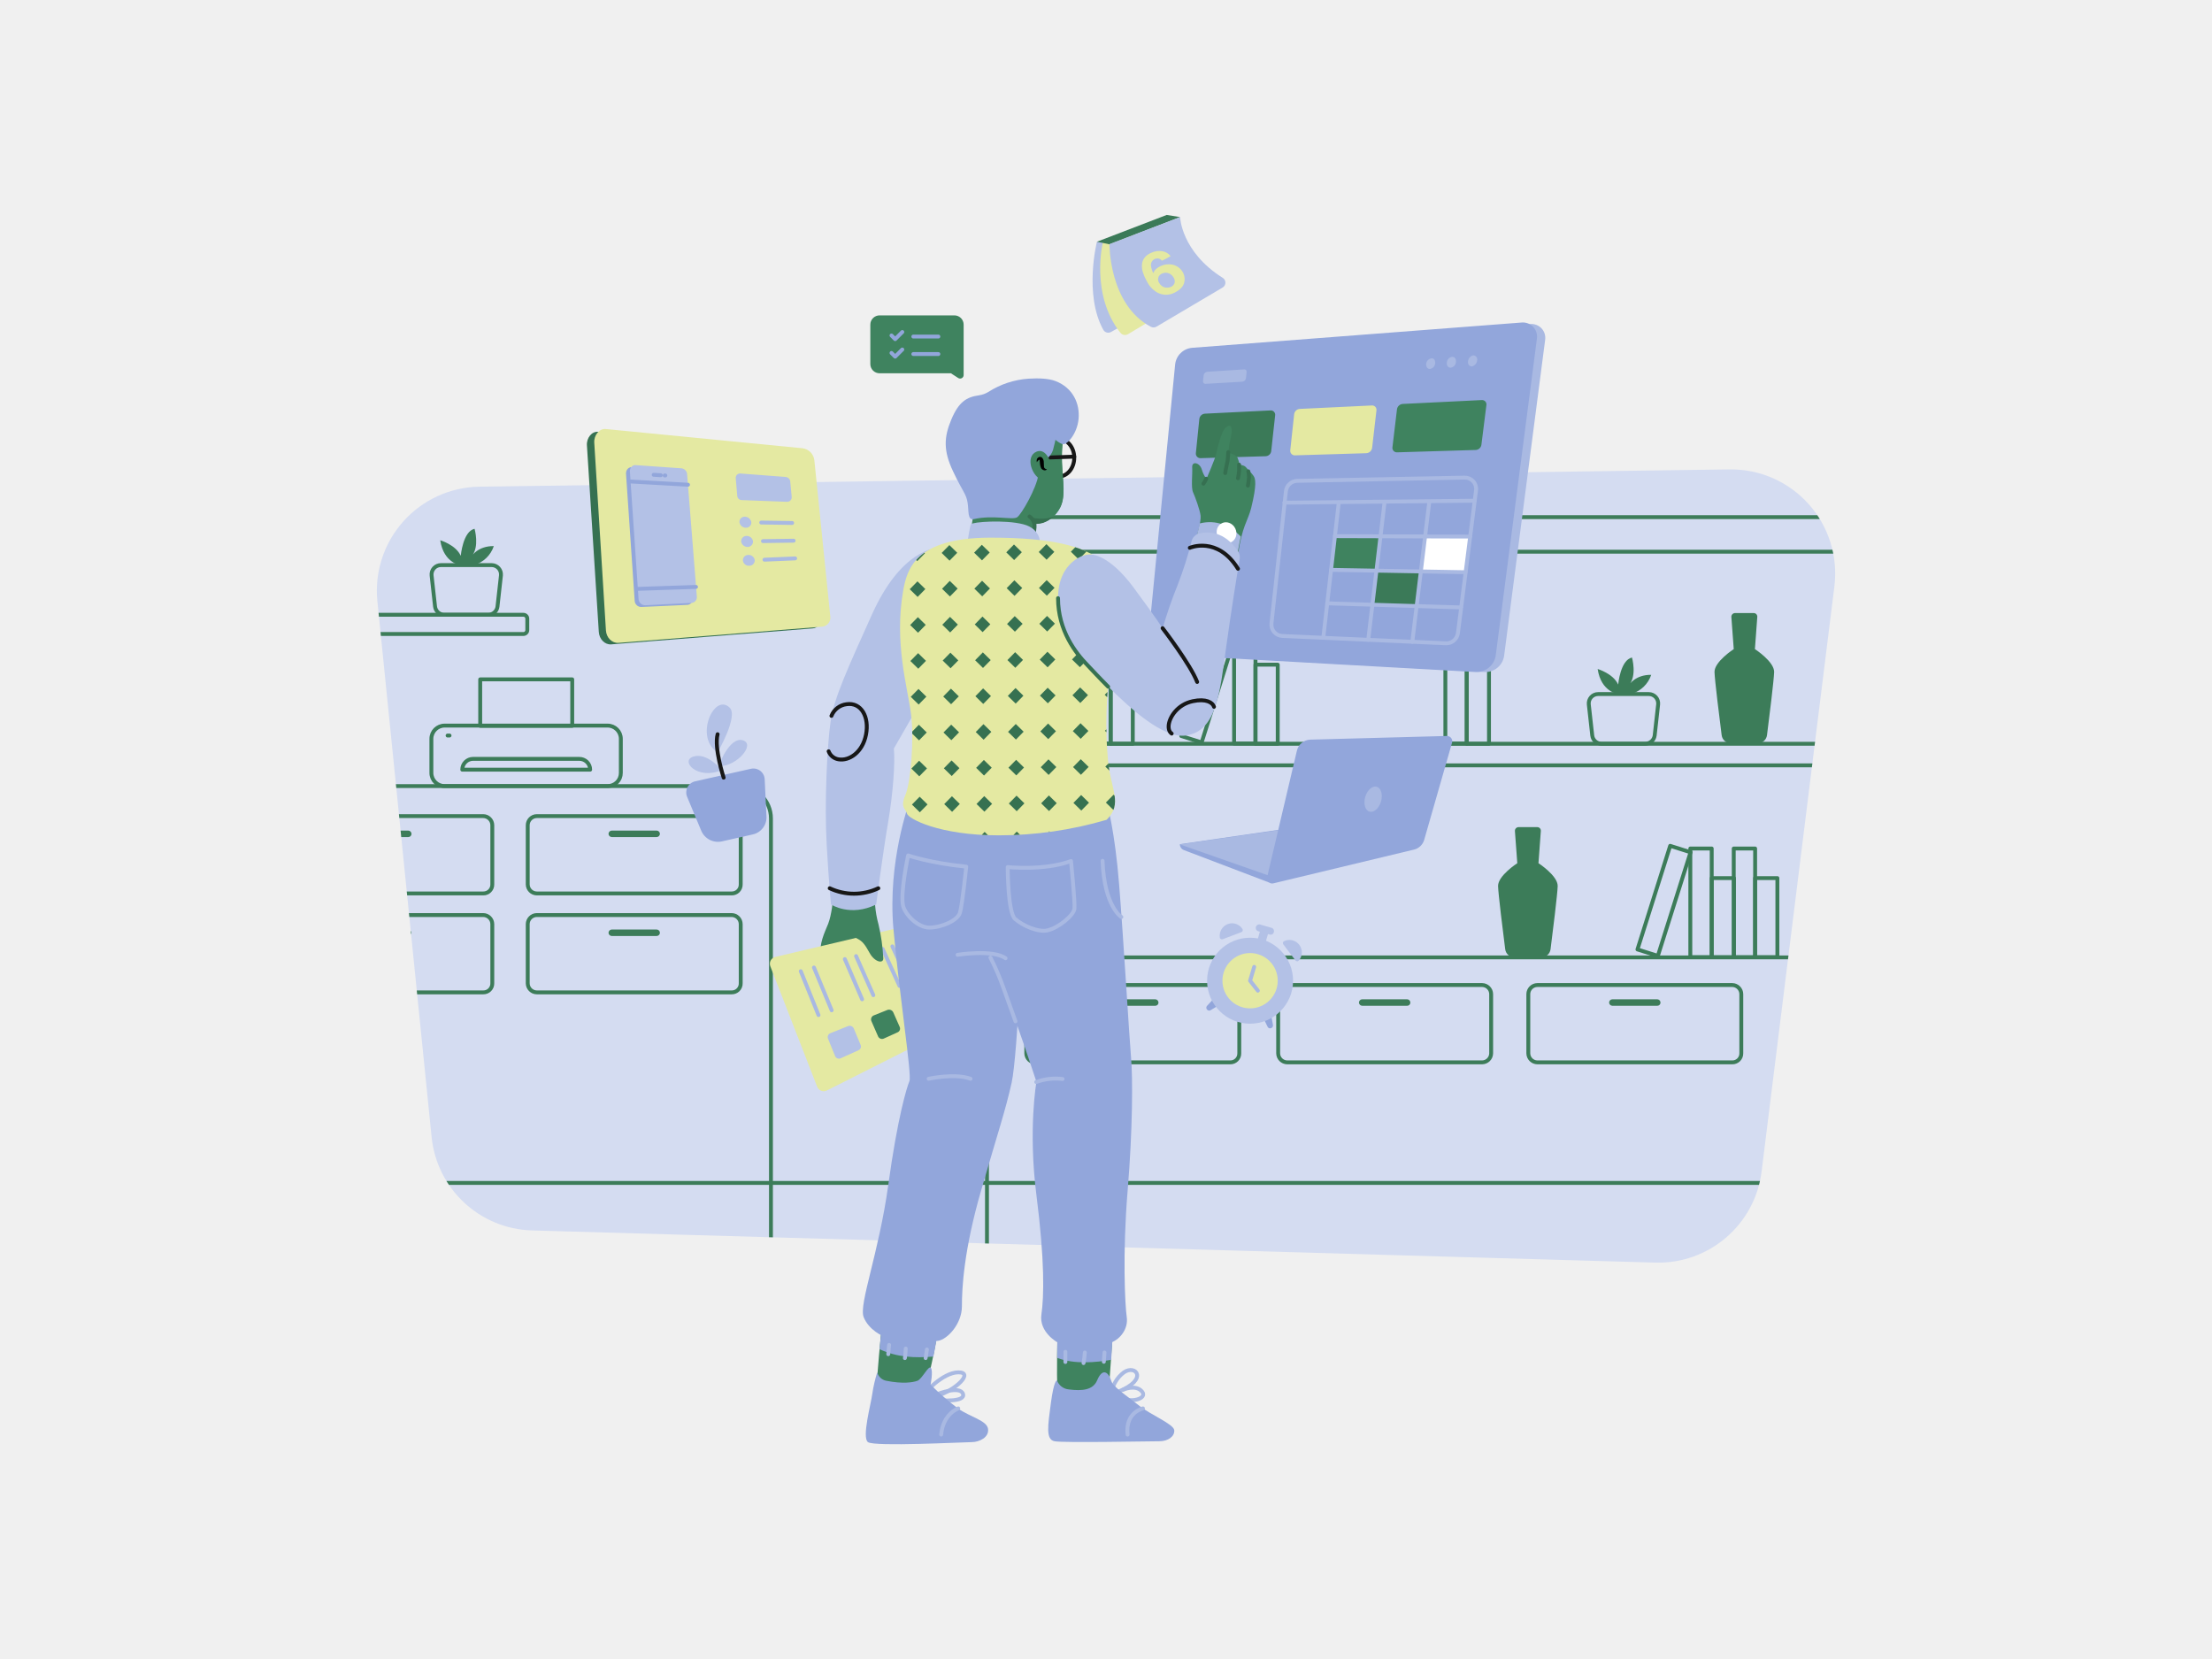
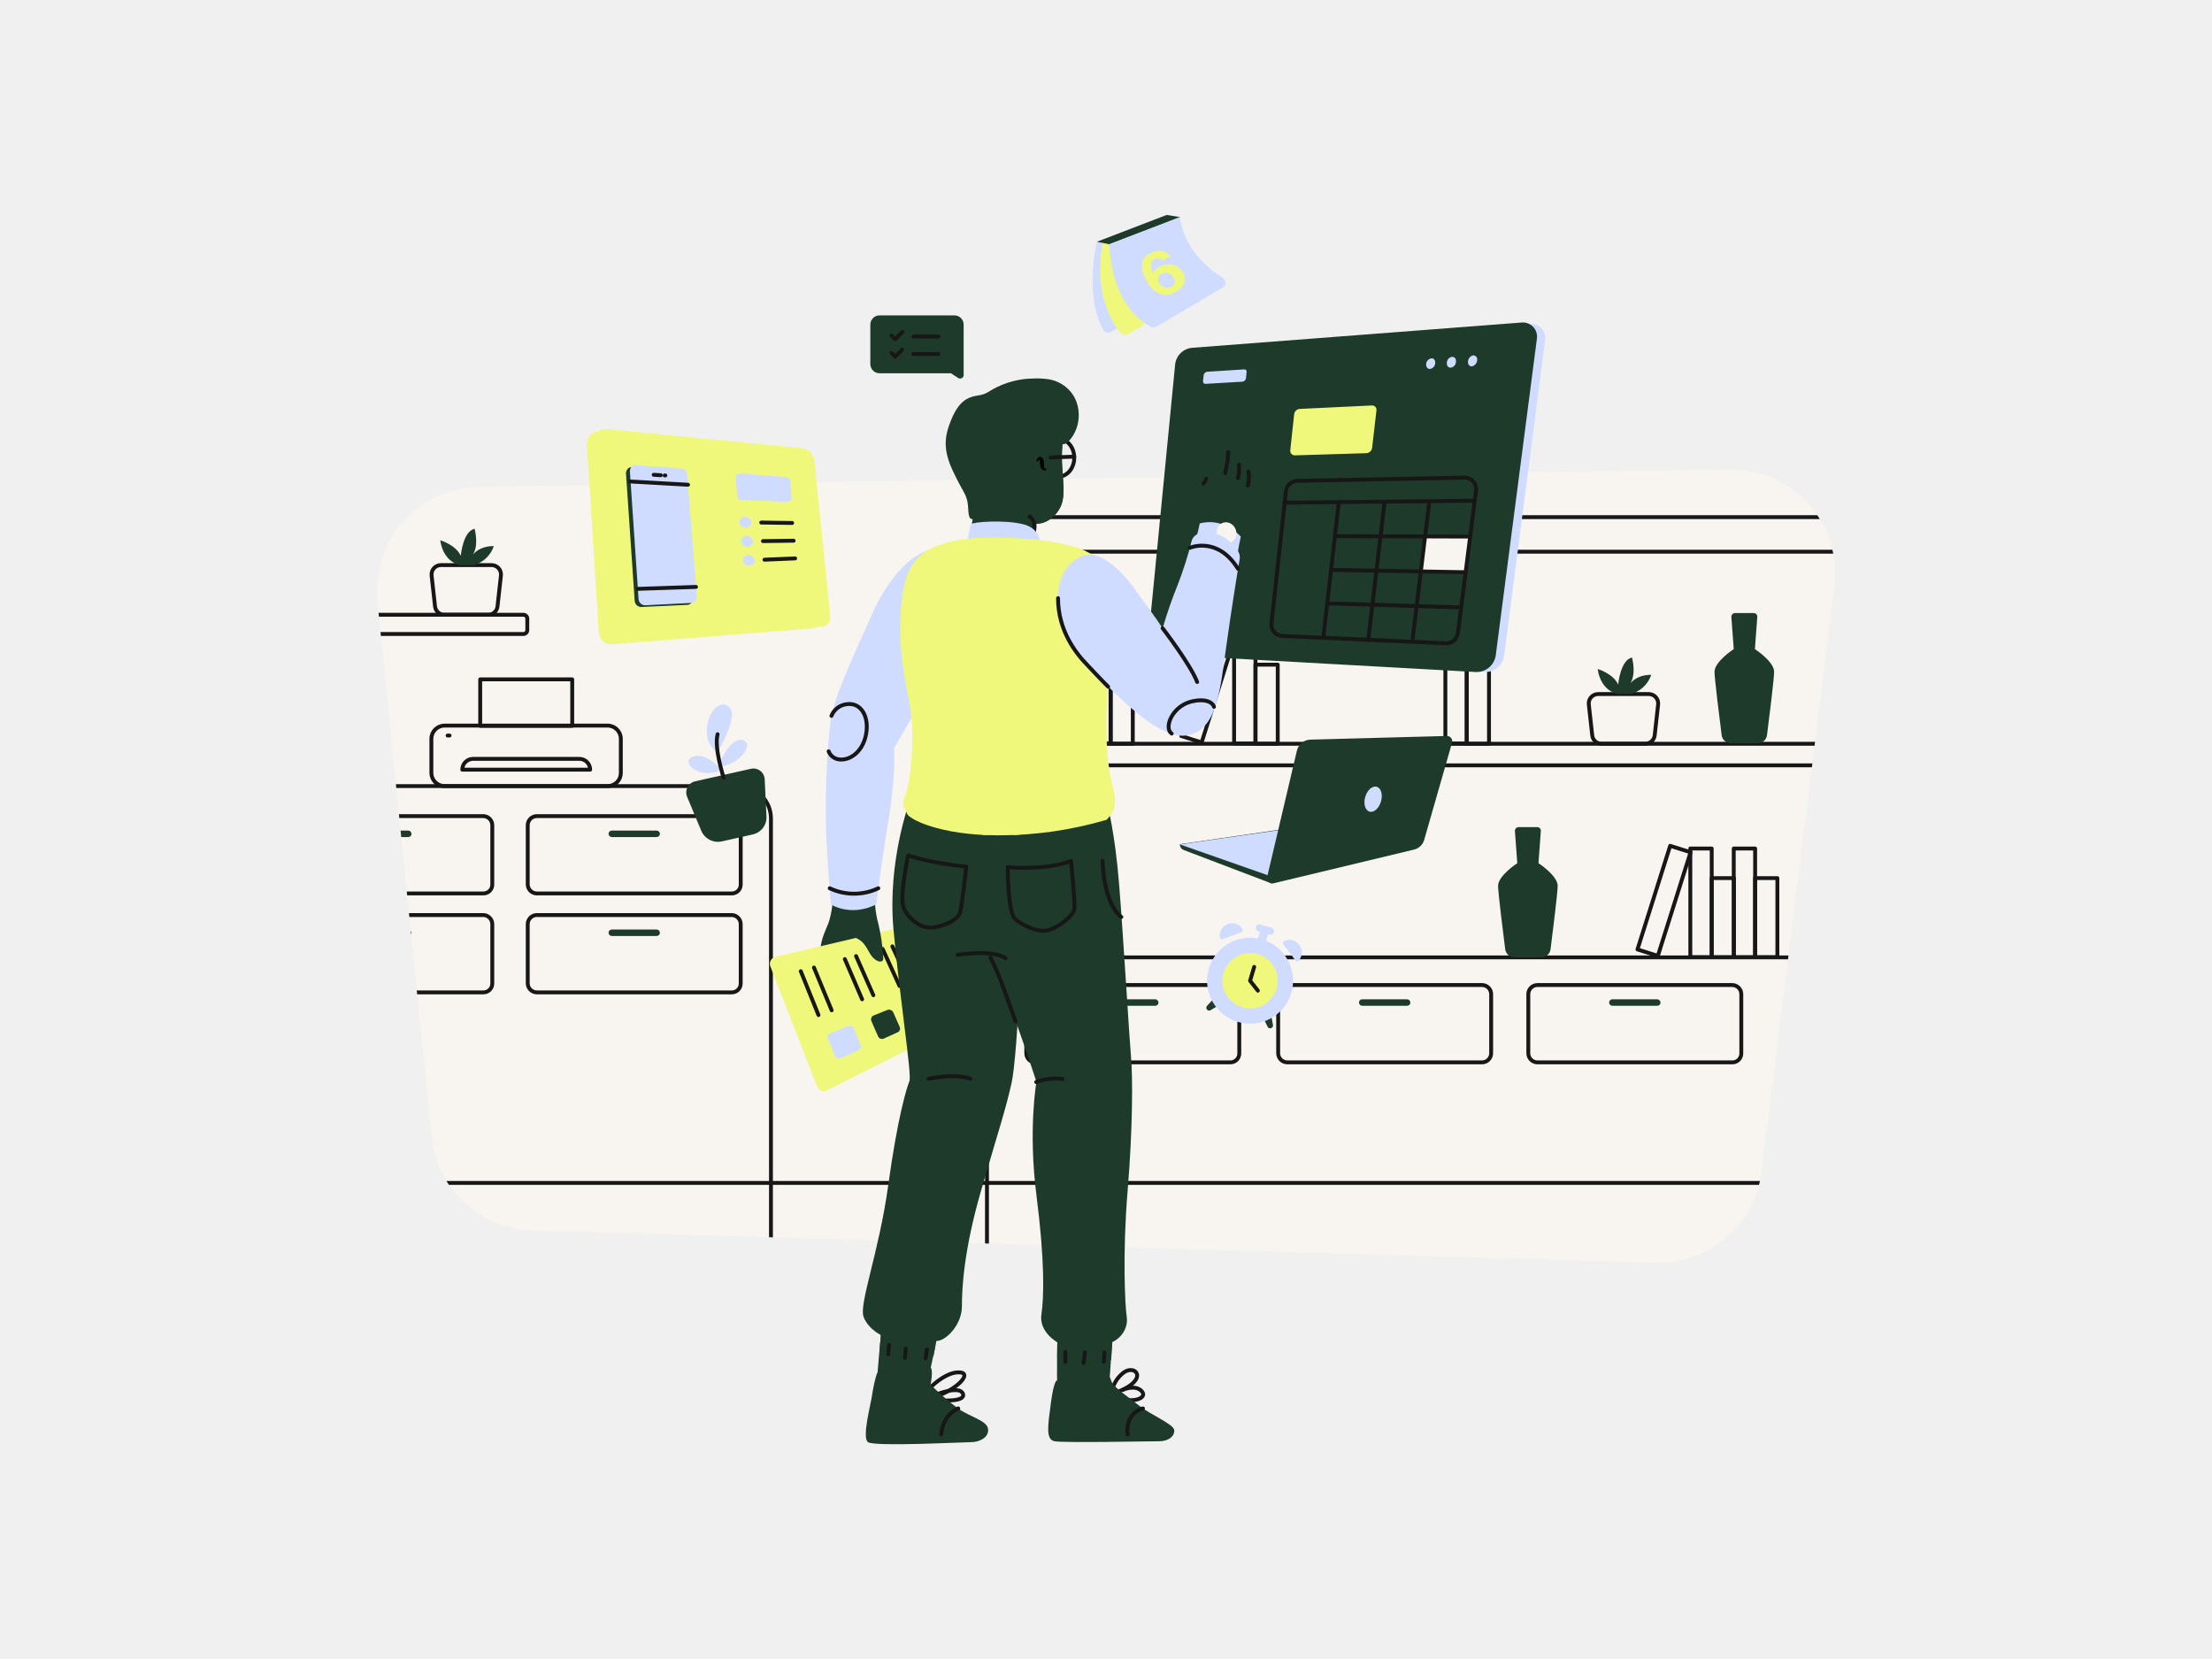
<svg xmlns="http://www.w3.org/2000/svg" id="illustration" viewBox="0 0 1024 768">
  <defs>
-     <style>.cls-1,.cls-13,.cls-16,.cls-17,.cls-19,.cls-21,.cls-4,.cls-6{fill:none;}.cls-2{fill:#D4DCF1;}.cls-3{clip-path:url(#clip-path);}.cls-4,.cls-6{stroke:#3C7C59;}.cls-13,.cls-16,.cls-17,.cls-19,.cls-21,.cls-4,.cls-6{stroke-linecap:round;stroke-linejoin:round;}.cls-13,.cls-16,.cls-17,.cls-19,.cls-21,.cls-4{stroke-width:1.8px;}.cls-5{fill:#3C7C59;}.cls-6{stroke-width:1.8px;}.cls-7{fill:#92A6DB;}.cls-8{fill:#A9B9E2;}.cls-9{fill:#FFFFFF;}.cls-10{fill:#3F835F;}.cls-11{fill:#3B7A58;}.cls-12{fill:#E4E9A2;}.cls-13{stroke:#A9B9E2;}.cls-14{fill:#367151;}.cls-15{fill:#B3C1E6;}.cls-16{stroke:#92A6DB;}.cls-17{stroke:#171717;}.cls-18{fill:#367051;}.cls-19{stroke:#367051;}.cls-20{clip-path:url(#clip-path-2);}.cls-21{stroke:#367151;}</style>
+     <style>.cls-1,.cls-13,.cls-16,.cls-17,.cls-19,.cls-21,.cls-4,.cls-6{fill:none;}.cls-2{fill:#F8F4F0;}.cls-3{clip-path:url(#clip-path);}.cls-4,.cls-6{stroke:#171717;}.cls-13,.cls-16,.cls-17,.cls-19,.cls-21,.cls-4,.cls-6{stroke-linecap:round;stroke-linejoin:round;}.cls-13,.cls-16,.cls-17,.cls-19,.cls-21,.cls-4{stroke-width:1.8px;}.cls-5{fill:#1E3A2B;}.cls-6{stroke-width:1.8px;}.cls-7{fill:#1E3A2B;}.cls-8{fill:#CFDCFF;}.cls-9{fill:#F8F4F0;}.cls-10{fill:#1E3A2B;}.cls-11{fill:#1E3A2B;}.cls-12{fill:#EFF87A;}.cls-13{stroke:#171717;}.cls-14{fill:#EFF87A;}.cls-15{fill:#CFDCFF;}.cls-16{stroke:#171717;}.cls-17{stroke:#171717;}.cls-18{fill:#1E3A2B;}.cls-19{stroke:#171717;}.cls-20{clip-path:url(#clip-path-2);}.cls-21{stroke:#171717;}</style>
    <clipPath id="clip-path">
      <path class="cls-1" d="M766.3,584.5l-520-14.9a48.07,48.07,0,0,1-46.5-43.3l-25.1-248a48.18,48.18,0,0,1,47.2-53l578.8-8a48.21,48.21,0,0,1,48.5,54.1L815.5,542.3A48.19,48.19,0,0,1,766.3,584.5Z" />
    </clipPath>
    <clipPath id="clip-path-2">
      <path class="cls-1" d="M418.1,273.5c1.7-9.6,5.3-24.5,40-24.6,29.6-.1,43.3,4.3,50.5,9.8s8,20,5.7,42.7-2.7,36.2-1.4,50.3,7,20.2-.6,27.8a176.93,176.93,0,0,1-49.9,7.2c-28,0-41.9-7.8-42.5-10s-3.3-2.9-.8-8.6,4.2-25.8,2.6-37.9c-.9-7.1-3.5-17.1-4.6-29A109.62,109.62,0,0,1,418.1,273.5Z" />
    </clipPath>
  </defs>
  <path class="cls-2" d="M766.3,584.5l-520-14.9a48.07,48.07,0,0,1-46.5-43.3l-25.1-248a48.18,48.18,0,0,1,47.2-53l578.8-8a48.21,48.21,0,0,1,48.5,54.1L815.5,542.3A48.19,48.19,0,0,1,766.3,584.5Z" />
  <g class="cls-3">
    <path class="cls-4" d="M341.9,629.5H-73.6a15,15,0,0,1-15-15V378.9a15,15,0,0,1,15-15H341.9a15,15,0,0,1,15,15V614.5A15,15,0,0,1,341.9,629.5Z" />
    <path class="cls-4" d="M891,613.7H471.9a15,15,0,0,1-15-15V254.4a15,15,0,0,1,15-15H891a15,15,0,0,1,15,15V598.7A15,15,0,0,1,891,613.7Z" />
    <path class="cls-4" d="M242.3,293.5H152.4v-8.9h89.9a1.79,1.79,0,0,1,1.8,1.8v5.2A1.82,1.82,0,0,1,242.3,293.5Z" />
    <path class="cls-4" d="M226,284.6H205.7a4.32,4.32,0,0,1-4.3-3.8l-1.6-14.4a4.33,4.33,0,0,1,4.3-4.8h23.5a4.34,4.34,0,0,1,4.3,4.8l-1.6,14.4A4.32,4.32,0,0,1,226,284.6Z" />
    <path class="cls-5" d="M213.4,261.7s-8-.8-9.6-11.6c0,0,7.2,2.1,9.5,7.2,0,0,1-11.4,6.4-12.5,0,0,2.4,8.5-1.4,12.7,0,0,2.9-4.8,10.3-4.7a13.6,13.6,0,0,1-9.2,8.8" />
    <path class="cls-4" d="M761.7,344.3H741.4a4.32,4.32,0,0,1-4.3-3.8l-1.6-14.4a4.33,4.33,0,0,1,4.3-4.8h23.5a4.34,4.34,0,0,1,4.3,4.8L766,340.5A4.41,4.41,0,0,1,761.7,344.3Z" />
    <path class="cls-5" d="M749.2,321.3s-8-.8-9.6-11.6c0,0,7.2,2.1,9.5,7.2,0,0,1-11.4,6.4-12.5,0,0,2.4,8.5-1.4,12.7,0,0,2.9-4.8,10.3-4.7a13.6,13.6,0,0,1-9.2,8.8" />
    <path class="cls-4" d="M338.7,413.6H248.5a4.23,4.23,0,0,1-4.2-4.2V382a4.23,4.23,0,0,1,4.2-4.2h90.2a4.23,4.23,0,0,1,4.2,4.2v27.4A4.1,4.1,0,0,1,338.7,413.6Z" />
    <path class="cls-5" d="M304,387.5H283.2a1.54,1.54,0,0,1-1.5-1.5h0a1.54,1.54,0,0,1,1.5-1.5H304a1.54,1.54,0,0,1,1.5,1.5h0A1.54,1.54,0,0,1,304,387.5Z" />
    <path class="cls-4" d="M338.7,459.4H248.5a4.23,4.23,0,0,1-4.2-4.2V427.8a4.23,4.23,0,0,1,4.2-4.2h90.2a4.23,4.23,0,0,1,4.2,4.2v27.4A4.1,4.1,0,0,1,338.7,459.4Z" />
    <path class="cls-5" d="M304,433.3H283.2a1.54,1.54,0,0,1-1.5-1.5h0a1.54,1.54,0,0,1,1.5-1.5H304a1.54,1.54,0,0,1,1.5,1.5h0A1.54,1.54,0,0,1,304,433.3Z" />
    <path class="cls-4" d="M801.9,491.8H711.7a4.23,4.23,0,0,1-4.2-4.2V460.2a4.23,4.23,0,0,1,4.2-4.2h90.2a4.23,4.23,0,0,1,4.2,4.2v27.4A4.1,4.1,0,0,1,801.9,491.8Z" />
    <path class="cls-5" d="M767.2,465.6H746.4a1.54,1.54,0,0,1-1.5-1.5h0a1.54,1.54,0,0,1,1.5-1.5h20.8a1.54,1.54,0,0,1,1.5,1.5h0A1.47,1.47,0,0,1,767.2,465.6Z" />
    <path class="cls-4" d="M686.1,491.8H595.9a4.23,4.23,0,0,1-4.2-4.2V460.2a4.23,4.23,0,0,1,4.2-4.2h90.2a4.23,4.23,0,0,1,4.2,4.2v27.4A4.23,4.23,0,0,1,686.1,491.8Z" />
    <path class="cls-5" d="M651.4,465.6H630.6a1.54,1.54,0,0,1-1.5-1.5h0a1.54,1.54,0,0,1,1.5-1.5h20.8a1.54,1.54,0,0,1,1.5,1.5h0A1.47,1.47,0,0,1,651.4,465.6Z" />
    <path class="cls-4" d="M569.5,491.8H479.3a4.23,4.23,0,0,1-4.2-4.2V460.2a4.23,4.23,0,0,1,4.2-4.2h90.2a4.23,4.23,0,0,1,4.2,4.2v27.4A4.1,4.1,0,0,1,569.5,491.8Z" />
    <path class="cls-5" d="M534.8,465.6H514a1.54,1.54,0,0,1-1.5-1.5h0a1.54,1.54,0,0,1,1.5-1.5h20.8a1.54,1.54,0,0,1,1.5,1.5h0A1.47,1.47,0,0,1,534.8,465.6Z" />
    <path class="cls-4" d="M223.7,413.6H133.5a4.23,4.23,0,0,1-4.2-4.2V382a4.23,4.23,0,0,1,4.2-4.2h90.2a4.23,4.23,0,0,1,4.2,4.2v27.4A4.1,4.1,0,0,1,223.7,413.6Z" />
    <path class="cls-5" d="M189,387.5H168.2a1.54,1.54,0,0,1-1.5-1.5h0a1.54,1.54,0,0,1,1.5-1.5H189a1.54,1.54,0,0,1,1.5,1.5h0A1.47,1.47,0,0,1,189,387.5Z" />
    <path class="cls-4" d="M223.7,459.4H133.5a4.23,4.23,0,0,1-4.2-4.2V427.8a4.23,4.23,0,0,1,4.2-4.2h90.2a4.23,4.23,0,0,1,4.2,4.2v27.4A4.1,4.1,0,0,1,223.7,459.4Z" />
    <path class="cls-5" d="M189,433.3H168.2a1.54,1.54,0,0,1-1.5-1.5h0a1.54,1.54,0,0,1,1.5-1.5H189a1.54,1.54,0,0,1,1.5,1.5h0A1.47,1.47,0,0,1,189,433.3Z" />
    <path class="cls-4" d="M933.2,344.3h-455a4.65,4.65,0,0,1-4.6-4.6V260a4.65,4.65,0,0,1,4.6-4.6h455a4.65,4.65,0,0,1,4.6,4.6v79.7A4.59,4.59,0,0,1,933.2,344.3Z" />
    <path class="cls-4" d="M933.2,443.2h-455a4.65,4.65,0,0,1-4.6-4.6V358.9a4.65,4.65,0,0,1,4.6-4.6h455a4.65,4.65,0,0,1,4.6,4.6v79.7A4.59,4.59,0,0,1,933.2,443.2Z" />
    <rect class="cls-4" x="504.3" y="293.9" width="9.9" height="50.3" />
    <rect class="cls-4" x="514.1" y="307.7" width="10.3" height="36.6" />
    <rect class="cls-4" x="802.6" y="392.8" width="9.9" height="50.3" />
    <rect class="cls-4" x="812.5" y="406.5" width="10.3" height="36.6" />
    <rect class="cls-4" x="782.5" y="392.8" width="9.9" height="50.3" />
    <rect class="cls-6" x="745.21" y="412.12" width="50.3" height="9.9" transform="translate(140.69 1026.1) rotate(-72.48)" />
    <rect class="cls-4" x="792.4" y="406.5" width="10.3" height="36.6" />
    <rect class="cls-4" x="669.1" y="293.9" width="9.9" height="50.3" />
    <rect class="cls-4" x="679" y="307.7" width="10.3" height="36.6" />
    <rect class="cls-4" x="571.3" y="293.9" width="9.9" height="50.3" />
    <rect class="cls-6" x="534.01" y="313.3" width="50.3" height="9.9" transform="translate(87.31 755.64) rotate(-72.48)" />
    <rect class="cls-4" x="581.2" y="307.7" width="10.3" height="36.6" />
    <path class="cls-5" d="M812.4,300.5l1.1-14.9a1.65,1.65,0,0,0-1.7-1.8h-8.6a1.71,1.71,0,0,0-1.7,1.8l1.1,14.9s-9,5.8-8.9,10.6c.1,3.7,2.3,21.4,3.3,29.2a4.32,4.32,0,0,0,4.3,3.8h12.4a4.32,4.32,0,0,0,4.3-3.8c1-7.8,3.2-25.5,3.3-29.2C821.4,306.3,812.4,300.5,812.4,300.5Z" />
    <path class="cls-5" d="M712.2,399.6l1.1-14.9a1.65,1.65,0,0,0-1.7-1.8H703a1.71,1.71,0,0,0-1.7,1.8l1.1,14.9s-9,5.8-8.9,10.6c.1,3.7,2.3,21.4,3.3,29.2a4.32,4.32,0,0,0,4.3,3.8h12.4a4.32,4.32,0,0,0,4.3-3.8c1-7.8,3.2-25.5,3.3-29.2C721.2,405.4,712.2,399.6,712.2,399.6Z" />
    <line class="cls-4" x1="173.2" y1="547.6" x2="1129" y2="547.6" />
    <path class="cls-4" d="M281.3,363.9H205.8a6.12,6.12,0,0,1-6.1-6.1V342a6.12,6.12,0,0,1,6.1-6.1h75.5a6.12,6.12,0,0,1,6.1,6.1v15.8A6.06,6.06,0,0,1,281.3,363.9Z" />
    <line class="cls-4" x1="207.2" y1="340.5" x2="208.1" y2="340.5" />
    <path class="cls-4" d="M273.2,356.3H214a5,5,0,0,1,5-5h49.1a5,5,0,0,1,5.1,5Z" />
    <rect class="cls-4" x="222.3" y="314.5" width="42.6" height="21.5" />
  </g>
  <path class="cls-7" d="M587.4,408.5l-39.4-15a2.84,2.84,0,0,1-1.8-2.7h0l63.2-9.2s7.8,13.1,7,13.4S587.4,408.5,587.4,408.5Z" />
  <path class="cls-8" d="M546.2,390.9l42.2,14.8L612.6,394s-5.3-11.9-5.9-11.8S546.2,390.9,546.2,390.9Z" />
  <path class="cls-7" d="M586.6,406l13.8-58.6a6.61,6.61,0,0,1,6.1-5l63.3-1.7a2.44,2.44,0,0,1,2.4,3.1l-12.9,45a6.49,6.49,0,0,1-4.7,4.5l-65,15.6A2.39,2.39,0,0,1,586.6,406Z" />
  <ellipse class="cls-8" cx="636.72" cy="371.08" rx="6" ry="3.8" transform="matrix(0.28, -0.96, 0.96, 0.28, 101.14, 877.32)" />
  <path class="cls-8" d="M687.2,311.1,542.4,303a6.49,6.49,0,0,1-6.1-7.1l12.4-126.5a8.74,8.74,0,0,1,7.9-7.8L708.4,150a6.43,6.43,0,0,1,6.9,7.3l-19,146.3A8.75,8.75,0,0,1,687.2,311.1Z" />
  <path class="cls-7" d="M683.2,311.1,537.7,303a6.43,6.43,0,0,1-6.1-7.1L544,168.8a8.66,8.66,0,0,1,8-7.8l152.5-11.7a6.55,6.55,0,0,1,7,7.3l-19.1,147A9,9,0,0,1,683.2,311.1Z" />
  <polygon class="cls-9" points="680.5 248.4 678.4 264.9 657.8 264.5 659.7 248.3 680.5 248.4" />
  <polygon class="cls-10" points="639.1 248.2 637.2 264.1 616.2 263.8 617.9 248.2 639.1 248.2" />
  <polygon class="cls-11" points="657.8 264.5 655.8 280.6 635.3 279.9 637.2 264.1 657.8 264.5" />
  <path class="cls-8" d="M575.1,176.7l-17.1,1a1.11,1.11,0,0,1-1.1-1.1l.3-2.9a1.91,1.91,0,0,1,1.6-1.6L576,171a1,1,0,0,1,1.1,1.1l-.3,3A1.91,1.91,0,0,1,575.1,176.7Z" />
  <path class="cls-11" d="M585.9,211.2l-30.2.9a2.1,2.1,0,0,1-2.1-2.3l1.6-15.8a2.78,2.78,0,0,1,2.6-2.5l30.4-1.5a2,2,0,0,1,2.1,2.3l-1.8,16.4A2.7,2.7,0,0,1,585.9,211.2Z" />
  <path class="cls-12" d="M632.5,209.8l-33.1,1a2.1,2.1,0,0,1-2.1-2.3l1.8-16.7a2.78,2.78,0,0,1,2.6-2.5l33.4-1.6a2,2,0,0,1,2.1,2.3l-2,17.3A2.88,2.88,0,0,1,632.5,209.8Z" />
  <path class="cls-10" d="M683.2,208.3l-36.5,1.1a2.05,2.05,0,0,1-2.1-2.3l2.1-17.6a2.87,2.87,0,0,1,2.6-2.5l36.7-1.8a2,2,0,0,1,2.1,2.3l-2.3,18.3A2.78,2.78,0,0,1,683.2,208.3Z" />
  <path class="cls-13" d="M593.6,294.4l75.8,3.4a5.41,5.41,0,0,0,5.5-4.6l8.4-66.2a5.21,5.21,0,0,0-5.3-5.9l-77.5,1.5a5.38,5.38,0,0,0-5.2,4.7l-6.7,61.3A5.25,5.25,0,0,0,593.6,294.4Z" />
  <line class="cls-13" x1="594.6" y1="232.7" x2="682.6" y2="231.8" />
  <line class="cls-13" x1="619.7" y1="233.1" x2="612.6" y2="295.2" />
  <line class="cls-13" x1="640.9" y1="232.9" x2="633.4" y2="296.2" />
  <line class="cls-13" x1="661.6" y1="232.8" x2="653.8" y2="297.1" />
  <line class="cls-13" x1="618" y1="248.2" x2="680.5" y2="248.4" />
  <line class="cls-13" x1="616.2" y1="263.8" x2="678.4" y2="264.9" />
  <line class="cls-13" x1="614.4" y1="279.3" x2="676.3" y2="281.2" />
  <path class="cls-8" d="M683.8,166.9a3.11,3.11,0,0,1-2.4,2.7c-1.2.1-2-1-1.8-2.4a3.11,3.11,0,0,1,2.4-2.7A1.89,1.89,0,0,1,683.8,166.9Z" />
  <path class="cls-8" d="M674,167.6a2.78,2.78,0,0,1-2.4,2.6c-1.2.1-2-1-1.8-2.4a2.78,2.78,0,0,1,2.4-2.6C673.4,165.1,674.2,166.2,674,167.6Z" />
  <path class="cls-8" d="M664.4,168.2a2.88,2.88,0,0,1-2.4,2.6c-1.1.1-1.9-1-1.8-2.3a2.88,2.88,0,0,1,2.4-2.6C663.8,165.7,664.5,166.8,664.4,168.2Z" />
  <path class="cls-14" d="M376.2,290.9l-93.3,7.4c-2.9.2-5.5-2.4-5.7-5.8l-5.5-86.4c-.2-3.4,2.3-6.5,5.2-6.2l89.9,9a6.2,6.2,0,0,1,5.5,5.7l7.3,72.1A3.63,3.63,0,0,1,376.2,290.9Z" />
  <path class="cls-12" d="M380.7,290.1l-94.4,7.5c-3,.2-5.6-2.4-5.8-5.8l-5.4-86.9c-.2-3.5,2.4-6.6,5.3-6.3l91,8.9a6.29,6.29,0,0,1,5.6,5.7l7.4,72.5A4.19,4.19,0,0,1,380.7,290.1Z" />
  <path class="cls-7" d="M318.4,280l-21.6,1a3.07,3.07,0,0,1-3-3l-4-58.7c-.1-1.6,1.1-3.1,2.5-3l21.3,1.5a2.93,2.93,0,0,1,2.6,2.9l4.5,56.4A2.69,2.69,0,0,1,318.4,280Z" />
  <path class="cls-15" d="M320.3,279.1l-21.7,1.1a3.07,3.07,0,0,1-3-3l-4-58.9c-.1-1.6,1.1-3.1,2.5-3l21.4,1.5a2.93,2.93,0,0,1,2.6,2.9l4.5,56.6A2.65,2.65,0,0,1,320.3,279.1Z" />
  <line class="cls-16" x1="302.6" y1="219.8" x2="305.9" y2="220" />
  <line class="cls-16" x1="307.7" y1="220.1" x2="308" y2="220.1" />
  <line class="cls-16" x1="291.9" y1="222.9" x2="318.5" y2="224.4" />
  <line class="cls-16" x1="295.3" y1="272.6" x2="322.2" y2="271.7" />
  <path class="cls-15" d="M363.8,220.8l-21-1.6a2,2,0,0,0-2.2,2.2l.7,8.2a2.06,2.06,0,0,0,2,1.9l21,.8a2.08,2.08,0,0,0,2.2-2.3l-.7-7.4A2.35,2.35,0,0,0,363.8,220.8Z" />
  <path class="cls-15" d="M347.8,241.8a2.36,2.36,0,0,1-2.5,2.5,3,3,0,0,1-3-2.6,2.39,2.39,0,0,1,2.6-2.5A3,3,0,0,1,347.8,241.8Z" />
  <line class="cls-13" x1="352.4" y1="241.9" x2="366.7" y2="242.1" />
  <path class="cls-15" d="M348.6,250.6a2.49,2.49,0,0,1-2.5,2.6,3,3,0,0,1-3-2.5,2.46,2.46,0,0,1,2.6-2.6A2.92,2.92,0,0,1,348.6,250.6Z" />
  <line class="cls-13" x1="353.2" y1="250.5" x2="367.4" y2="250.3" />
  <path class="cls-15" d="M349.4,259.3a2.49,2.49,0,0,1-2.5,2.6,2.79,2.79,0,0,1-3-2.4,2.46,2.46,0,0,1,2.6-2.6A2.82,2.82,0,0,1,349.4,259.3Z" />
  <line class="cls-13" x1="353.9" y1="259.1" x2="368.1" y2="258.5" />
  <path class="cls-15" d="M333.4,354.6c-1.3,0,4.5-13.8,10.5-11.9S341,354.7,333.4,354.6Z" />
  <path class="cls-15" d="M334.1,356.5s-6.5-8.2-13-6.3S322.7,361.3,334.1,356.5Z" />
  <path class="cls-15" d="M332.2,348.3s9.7-16.7,5.6-20.7C330.5,320.5,321.3,341.5,332.2,348.3Z" />
  <path class="cls-7" d="M348.4,386.3l-14.2,3.2a8.39,8.39,0,0,1-9.6-5l-6.5-15.6a5.27,5.27,0,0,1,3.7-7.2l25.8-5.8a5.23,5.23,0,0,1,6.4,4.9l.8,16.8A8.1,8.1,0,0,1,348.4,386.3Z" />
  <path class="cls-17" d="M335,360s-4.5-13.7-2.8-20.1" />
  <path class="cls-10" d="M385.6,416.6s-.6,6.9-2.2,11-4.4,9.1-3.5,16,7.5,17,10.1,16.7,1.2-4.7,1.2-4.7,2.6,3.7,5.1,2.6-.9-9.1-.9-9.1,3.1,5,5.9,4.4-2.8-8.5-2.8-8.5,3.7,4.1,4.7,3.5,1.9-.3,0-5,1.2-20,1.1-23.5S390.6,413.4,385.6,416.6Z" />
  <path class="cls-12" d="M422.7,430.5l19.5,40.8a3.21,3.21,0,0,1-1.5,4.3l-57.9,29.2a3.22,3.22,0,0,1-4.5-1.7l-21.7-55.8a3.24,3.24,0,0,1,2.3-4.3L419,428.8A3.12,3.12,0,0,1,422.7,430.5Z" />
  <path class="cls-15" d="M395.2,476l3.2,7.7a1.87,1.87,0,0,1-1,2.5l-8.2,3.7a1.9,1.9,0,0,1-2.6-1l-3.3-8.1a1.92,1.92,0,0,1,1.1-2.5l8.2-3.3A2.12,2.12,0,0,1,395.2,476Z" />
  <line class="cls-13" x1="378.9" y1="469.9" x2="370.7" y2="449.6" />
  <line class="cls-13" x1="385" y1="467.7" x2="376.8" y2="447.9" />
  <path class="cls-10" d="M413.5,468.6l3,6.8a1.87,1.87,0,0,1-1,2.5l-6.4,2.9a2,2,0,0,1-2.6-1l-3.1-7.1a2,2,0,0,1,1-2.6l6.5-2.6A2.18,2.18,0,0,1,413.5,468.6Z" />
  <line class="cls-13" x1="399.1" y1="462.6" x2="391.1" y2="444" />
  <line class="cls-13" x1="404.3" y1="460.7" x2="396.3" y2="442.6" />
  <polygon class="cls-17" points="428.5 460.6 432.9 470 424.4 473.9 419.9 464.1 428.5 460.6" />
  <line class="cls-13" x1="416.4" y1="456.4" x2="408.6" y2="439.3" />
  <line class="cls-13" x1="420.8" y1="454.8" x2="413.1" y2="438.1" />
  <path class="cls-10" d="M405.1,418.9a47.43,47.43,0,0,0,1.6,9.1,86,86,0,0,1,2.2,15.6c.1,2.7-4,1.8-6.3-2.4s-3.4-5.4-5.4-6.5a9.17,9.17,0,0,1-5-6C391,425,401.7,414.8,405.1,418.9Z" />
  <path class="cls-15" d="M437.8,253.1c-5.7,0-21.1,2.2-34.3,31.7-11,24.5-17.4,38.2-19,49.3s-2.9,37.6-1.8,57,2,27.6,2,27.6,9,5.9,20.9,0c0,0,3.1-23.8,5.5-37.8s3.3-28.1,2.7-34.4c0,0,15.7-27.6,22.7-38.6C443.7,296.9,470,253.1,437.8,253.1Z" />
  <path class="cls-17" d="M384.1,411.2a26.32,26.32,0,0,0,22.5,0" />
  <path class="cls-17" d="M384.9,331.4a8.62,8.62,0,0,1,7-5.4c6.8-1,10.6,5.9,9,14.1s-7.8,12.3-12.8,11.4a5.88,5.88,0,0,1-4.5-3.7" />
  <path class="cls-13" d="M514.5,645.3a14.54,14.54,0,0,1,5.8-10c5.4-3.8,11.6,3.2-2.5,8.9" />
  <path class="cls-13" d="M519.8,643.4s5.8-2.7,8.8.7-5.5,5.7-10,2.7" />
  <path class="cls-13" d="M427.7,645.3s8.5-9.9,15.9-10-1,8.2-10.3,11.1" />
  <path class="cls-13" d="M434.1,645.3s10.4-4,11.7,0-11,2.9-11,2.9" />
  <path class="cls-10" d="M489.5,619.3s-.4,17.8,0,22.7,9.4,8,16.6,5.7,7.4-7,7.4-7,1.6-21.5,1.6-25.6S489.6,611.2,489.5,619.3Z" />
  <path class="cls-7" d="M489.5,619.3s-.1,4.3-.1,9.3c8.1,3.1,18,2.1,25,.9.4-6,.8-12.5.8-14.6C515.1,610.9,489.6,611.2,489.5,619.3Z" />
  <path class="cls-7" d="M489.3,639s-1.4-.2-2.8,10.4-2.5,17,1.7,17.8,44.1,0,48.4,0,7.2-2.3,7-5.1-11-7.2-16-11.2-12.3-8.8-13.1-11.5c-1.4-4.5-4.2-6.2-6.6-.4-1.9,4.5-6.9,5-13.1,4.2A6.42,6.42,0,0,1,489.3,639Z" />
  <path class="cls-13" d="M529.1,652s-8.3,1.8-7.1,12.1" />
  <path class="cls-10" d="M408,615.9s-2.2,22.1-2,25.1,9.8,3.9,16,3.1,7-2.7,7-2.7,4.9-20.7,4.9-25.4S410,610.1,408,615.9Z" />
  <path class="cls-7" d="M408,615.9s-.4,3.9-.8,8.7c8.1,3.8,16.4,4.1,24.9,3.4,1-5,1.9-10,1.9-12C434.1,611.2,410,610.1,408,615.9Z" />
  <path class="cls-7" d="M406.1,635.3a66.09,66.09,0,0,0-2.3,10c-.6,4.7-4.9,20.1-2,22.3s44.4,0,48,0,8.1-2.2,7.6-6.1-8.2-5.5-13.8-9.4A120.66,120.66,0,0,1,430.8,641s1.2-6,.2-7.7-4.1,5.1-6.3,5.9-6.9,1.5-14.4,0A5.34,5.34,0,0,1,406.1,635.3Z" />
  <path class="cls-13" d="M443.6,652s-7,2.4-7.9,12.1" />
  <path class="cls-7" d="M512.6,372.5s3.5,12.1,5.5,37.2,4.7,70.9,5.5,79.9.8,32.9-1.6,61.8-1.2,52.8-.4,58.3-3.1,10.2-7,11.7-21.5,1.6-25.1,0c0,0-8.6-4.7-7.4-12.9s1.6-24.7-2.3-55.2,0-52.5,0-52.5-4.5-13.8-9.6-28.1c-1.8-5.1-3.7-10.3-5.4-15a116.89,116.89,0,0,0-6.2-14.5c-5.1-8.6-9-46.2-3.1-65.8C461.3,358,502.8,358,512.6,372.5Z" />
  <path class="cls-7" d="M421,371.3s-10.2,27.4-7.4,58.7,8.6,67.7,7.4,70.5-5.5,16.8-9.8,48.1-13.7,55.2-11.4,61.1,8.8,9,10.5,9.4,19.7,2.3,24,1.6,11-7.8,11-16,.8-25.8,9-54,11.1-36.5,14-49.4,5.6-81.3,5.6-81.3,7.3-34.1-15.9-41.1C434.8,371.7,421,371.3,421,371.3Z" />
  <path class="cls-13" d="M443.3,442s16.3-2.6,22.2,1.6" />
  <path class="cls-13" d="M420.4,396s9.9,3.5,26.9,5.2c0,0-1.8,17.6-2.9,21.3s-8.6,6.9-14.2,6.9c-5.2,0-10.9-5.7-12.1-9.9C416.6,413.8,420.4,396,420.4,396Z" />
  <path class="cls-13" d="M466.5,401.4s16.8,1.8,29.3-2.8c0,0,1.9,18.9,1.6,22s-7.3,8.9-12.5,10.1c-4.4,1-11.6-2.3-15-5.3S466.5,401.4,466.5,401.4Z" />
  <path class="cls-13" d="M519.1,424.5s-7.9-4.8-8.7-26" />
  <path class="cls-13" d="M470.1,472.8c-1.8-5.1-3.7-10.3-5.4-15a116.89,116.89,0,0,0-6.2-14.5" />
  <path class="cls-13" d="M429.9,499.4s12.1-2.7,19.4,0" />
  <path class="cls-13" d="M479.7,500.9a26,26,0,0,1,12.2-1.4" />
  <path class="cls-13" d="M411.6,622.6s-.4,3.5-.4,4.3" />
  <path class="cls-13" d="M419.3,624.3s-.2,3.7-.4,4.4" />
  <path class="cls-13" d="M429.1,624.7s-.5,3.5-.6,4" />
  <path class="cls-13" d="M493.2,625.8v4.7" />
  <path class="cls-13" d="M502.2,626.1a42.3,42.3,0,0,1-.6,4.9" />
  <path class="cls-13" d="M511.3,626.1s-.2,3-.3,4.3" />
  <ellipse class="cls-17" cx="490.1" cy="211.9" rx="7.2" ry="8.7" />
  <path class="cls-10" d="M490,192.3s2.6,4.6,1.8,14.5,1.4,18.1.2,24.6a13.94,13.94,0,0,1-9.3,10.6c-2.7.8-16.7,2.7-23.6-6.5s-13.2-36.3-2-41.5S485.3,187,490,192.3Z" />
  <path class="cls-10" d="M491.9,231.4c1.3-6.6-1.1-14.6-.2-24.6s-1.8-14.5-1.8-14.5c-4.7-5.3-21.6-3.4-32.9,1.8-8.5,3.9-6.9,20.4-2.7,32.1,8.1,9,19.7,14.7,32.1,12.8a7.17,7.17,0,0,0,1.3-.1A12.84,12.84,0,0,0,491.9,231.4Z" />
  <path class="cls-18" d="M454.4,226.2a39.09,39.09,0,0,0,4.7,9.4c6.9,9.2,20.8,7.2,23.6,6.5a14.84,14.84,0,0,0,5.1-3C487.2,239,476.6,245.7,454.4,226.2Z" />
  <line class="cls-17" x1="485.3" y1="211.8" x2="497.3" y2="211.4" />
  <path class="cls-10" d="M471,236.2s5.2,1.9,8.3,5.3c0,0-1,5.8-.6,8.7s-3.8,9.1-12.9,8.6-16.9-7.4-16.9-7.4,1.1-12.6,2.6-16.3S471,236.2,471,236.2Z" />
  <path class="cls-19" d="M476.6,239.1h0a5.61,5.61,0,0,1,2.3,5.2,29.08,29.08,0,0,0-.2,5.8" />
  <path class="cls-7" d="M484.6,212.4a8.52,8.52,0,0,0,2.9-4.2c.7-2.6,1.1-4.6,1.1-4.6a11.39,11.39,0,0,0,3.2,2c1.9.7,6.8-4.5,7.5-11.6s-2.6-14.5-10.7-17.6c-3.1-1.2-7.8-1.4-12.5-1.1a39.44,39.44,0,0,0-18.5,6.1,11.5,11.5,0,0,1-4.4,1.6c-5.8.8-9.4,3.1-12.8,11.2s-3.8,14.3.8,24,6,10.3,6.7,14.3-.2,8.5,3,7.8c8.8-2,17.8.5,19.9-.8s9.1-13.7,9.9-19.7S483.3,211.7,484.6,212.4Z" />
  <path class="cls-10" d="M485.9,213s-2.1-5.6-6.1-3.9c-5.4,2.3-2.1,11.8,3.1,13.4" />
  <path d="M480,214a2.23,2.23,0,0,1,0-1.4,1.53,1.53,0,0,1,.5-.7,1.39,1.39,0,0,1,1.5-.3,1,1,0,0,1,.5.4c.1.1.2.3.3.4s.1.3.2.4a3.18,3.18,0,0,1,.2,1.3c.1.8,0,1.6.1,2.1s.5.9,1.4,1.1a1.48,1.48,0,0,1-1.3.4,2.16,2.16,0,0,1-1.4-.9,6.9,6.9,0,0,1-.6-2.6c0-.4-.1-.8-.1-1v-.3h.1c-.1-.1-.3-.1-.6.1A2.54,2.54,0,0,0,480,214Z" />
  <path class="cls-15" d="M448,250.2s.9-6.4,1.5-7.5,15.6-2.2,24.2,0,7.8,9.5,7.8,9.5S466,250.4,448,250.2Z" />
  <path class="cls-12" d="M418.1,273.5c1.7-9.6,5.3-24.5,40-24.6,29.6-.1,43.3,4.3,50.5,9.8s8,20,5.7,42.7-2.7,36.2-1.4,50.3,7,20.2-.6,27.8a176.93,176.93,0,0,1-49.9,7.2c-28,0-41.9-7.8-42.5-10s-3.3-2.9-.8-8.6,4.2-25.8,2.6-37.9S413.9,297.6,418.1,273.5Z" />
  <g class="cls-20">
    <rect class="cls-14" x="423.4" y="386.44" width="5.1" height="5.1" transform="translate(-150.01 420.87) rotate(-45.57)" />
    <rect class="cls-14" x="423.22" y="369.86" width="5.1" height="5.1" transform="translate(-138.22 415.77) rotate(-45.57)" />
    <rect class="cls-14" x="422.97" y="353.21" width="5.1" height="5.1" transform="translate(-126.41 410.59) rotate(-45.57)" />
    <rect class="cls-14" x="422.86" y="336.56" width="5.1" height="5.1" transform="translate(-114.55 405.52) rotate(-45.57)" />
    <rect class="cls-14" x="422.68" y="319.98" width="5.1" height="5.1" transform="translate(-102.77 400.42) rotate(-45.57)" />
    <rect class="cls-14" x="438.28" y="386.29" width="5.1" height="5.1" transform="translate(-145.44 431.45) rotate(-45.57)" />
    <rect class="cls-14" x="438.17" y="369.64" width="5.1" height="5.1" transform="translate(-133.59 426.38) rotate(-45.57)" />
    <rect class="cls-14" x="437.99" y="353.07" width="5.1" height="5.1" transform="translate(-121.8 421.28) rotate(-45.57)" />
    <rect class="cls-14" x="437.81" y="336.49" width="5.1" height="5.1" transform="translate(-110.01 416.18) rotate(-45.57)" />
    <rect class="cls-14" x="437.7" y="319.84" width="5.1" height="5.1" transform="translate(-98.16 411.1) rotate(-45.57)" />
    <rect class="cls-14" x="453.3" y="386.15" width="5.1" height="5.1" transform="translate(-140.83 442.14) rotate(-45.57)" />
    <rect class="cls-14" x="453.12" y="369.57" width="5.1" height="5.1" transform="translate(-129.05 437.04) rotate(-45.57)" />
    <rect class="cls-14" x="452.94" y="352.85" width="5.1" height="5.1" transform="translate(-117.16 431.89) rotate(-45.57)" />
    <rect class="cls-14" x="452.76" y="336.27" width="5.1" height="5.1" transform="translate(-105.38 426.79) rotate(-45.57)" />
    <rect class="cls-14" x="452.58" y="319.7" width="5.1" height="5.1" transform="translate(-93.59 421.69) rotate(-45.57)" />
    <rect class="cls-14" x="468.18" y="386.01" width="5.1" height="5.1" transform="translate(-136.27 452.72) rotate(-45.57)" />
    <rect class="cls-14" x="468.07" y="369.36" width="5.1" height="5.1" transform="translate(-124.41 447.65) rotate(-45.57)" />
    <rect class="cls-14" x="467.89" y="352.78" width="5.1" height="5.1" transform="translate(-112.63 442.55) rotate(-45.57)" />
    <rect class="cls-14" x="467.71" y="336.2" width="5.1" height="5.1" transform="translate(-100.84 437.44) rotate(-45.57)" />
    <rect class="cls-14" x="467.6" y="319.55" width="5.1" height="5.1" transform="translate(-88.98 432.37) rotate(-45.57)" />
    <rect class="cls-14" x="483.21" y="385.87" width="5.1" height="5.1" transform="translate(-131.66 463.41) rotate(-45.57)" />
    <rect class="cls-14" x="483.03" y="369.29" width="5.1" height="5.1" transform="translate(-119.87 458.3) rotate(-45.57)" />
    <rect class="cls-14" x="482.85" y="352.57" width="5.1" height="5.1" transform="translate(-107.99 453.16) rotate(-45.57)" />
    <rect class="cls-14" x="482.67" y="335.99" width="5.1" height="5.1" transform="translate(-96.2 448.06) rotate(-45.57)" />
    <rect class="cls-14" x="482.49" y="319.41" width="5.1" height="5.1" transform="translate(-84.42 442.96) rotate(-45.57)" />
    <rect class="cls-14" x="498.16" y="385.65" width="5.1" height="5.1" transform="translate(-127.02 474.02) rotate(-45.57)" />
    <rect class="cls-14" x="497.98" y="369.07" width="5.1" height="5.1" transform="translate(-115.24 468.92) rotate(-45.57)" />
    <rect class="cls-14" x="497.8" y="352.5" width="5.1" height="5.1" transform="translate(-103.45 463.82) rotate(-45.57)" />
    <rect class="cls-14" x="497.69" y="335.85" width="5.1" height="5.1" transform="translate(-91.6 458.74) rotate(-45.57)" />
    <rect class="cls-14" x="497.51" y="319.27" width="5.1" height="5.1" transform="translate(-79.81 453.64) rotate(-45.57)" />
    <rect class="cls-14" x="513.11" y="385.58" width="5.1" height="5.1" transform="translate(-122.49 484.68) rotate(-45.57)" />
    <rect class="cls-14" x="513" y="368.93" width="5.1" height="5.1" transform="translate(-110.63 479.6) rotate(-45.57)" />
    <rect class="cls-14" x="512.75" y="352.28" width="5.1" height="5.1" transform="translate(-98.82 474.43) rotate(-45.57)" />
    <rect class="cls-14" x="512.57" y="335.7" width="5.1" height="5.1" transform="translate(-87.03 469.33) rotate(-45.57)" />
    <rect class="cls-14" x="512.46" y="319.05" width="5.1" height="5.1" transform="translate(-75.17 464.25) rotate(-45.57)" />
    <rect class="cls-14" x="422.5" y="303.4" width="5.1" height="5.1" transform="translate(-90.98 395.32) rotate(-45.57)" />
    <rect class="cls-14" x="422.39" y="286.75" width="5.1" height="5.1" transform="translate(-79.12 390.24) rotate(-45.57)" />
    <rect class="cls-14" x="422.21" y="270.17" width="5.1" height="5.1" transform="translate(-67.34 385.14) rotate(-45.57)" />
    <rect class="cls-14" x="422.03" y="253.59" width="5.1" height="5.1" transform="translate(-55.55 380.04) rotate(-45.57)" />
    <rect class="cls-14" x="437.45" y="303.19" width="5.1" height="5.1" transform="translate(-86.34 405.93) rotate(-45.57)" />
    <rect class="cls-14" x="437.27" y="286.61" width="5.1" height="5.1" transform="translate(-74.56 400.83) rotate(-45.57)" />
    <rect class="cls-14" x="437.16" y="269.96" width="5.1" height="5.1" transform="translate(-62.7 395.75) rotate(-45.57)" />
    <rect class="cls-14" x="436.98" y="253.38" width="5.1" height="5.1" transform="translate(-50.92 390.65) rotate(-45.57)" />
    <rect class="cls-14" x="452.47" y="303.05" width="5.1" height="5.1" transform="translate(-81.74 416.61) rotate(-45.57)" />
    <rect class="cls-14" x="452.29" y="286.47" width="5.1" height="5.1" transform="translate(-69.95 411.51) rotate(-45.57)" />
    <rect class="cls-14" x="452.11" y="269.89" width="5.1" height="5.1" transform="translate(-58.16 406.41) rotate(-45.57)" />
    <rect class="cls-14" x="452" y="253.24" width="5.1" height="5.1" transform="translate(-46.31 401.34) rotate(-45.57)" />
    <rect class="cls-14" x="467.43" y="302.97" width="5.1" height="5.1" transform="translate(-77.2 427.27) rotate(-45.57)" />
    <rect class="cls-14" x="467.24" y="286.25" width="5.1" height="5.1" transform="translate(-65.31 422.13) rotate(-45.57)" />
    <rect class="cls-14" x="467.06" y="269.68" width="5.1" height="5.1" transform="translate(-53.53 417.02) rotate(-45.57)" />
    <rect class="cls-14" x="466.88" y="253.1" width="5.1" height="5.1" transform="translate(-41.74 411.92) rotate(-45.57)" />
    <rect class="cls-14" x="482.38" y="302.76" width="5.1" height="5.1" transform="translate(-72.56 437.88) rotate(-45.57)" />
    <rect class="cls-14" x="482.2" y="286.18" width="5.1" height="5.1" transform="translate(-60.78 432.78) rotate(-45.57)" />
    <rect class="cls-14" x="482.02" y="269.6" width="5.1" height="5.1" transform="translate(-48.99 427.68) rotate(-45.57)" />
    <rect class="cls-14" x="481.91" y="252.95" width="5.1" height="5.1" transform="translate(-37.13 422.61) rotate(-45.57)" />
    <rect class="cls-14" x="497.33" y="302.69" width="5.1" height="5.1" transform="translate(-68.03 448.54) rotate(-45.57)" />
    <rect class="cls-14" x="497.15" y="285.97" width="5.1" height="5.1" transform="translate(-56.14 443.39) rotate(-45.57)" />
    <rect class="cls-14" x="496.97" y="269.39" width="5.1" height="5.1" transform="translate(-44.35 438.29) rotate(-45.57)" />
    <rect class="cls-14" x="496.79" y="252.81" width="5.1" height="5.1" transform="translate(-32.57 433.19) rotate(-45.57)" />
    <rect class="cls-14" x="512.28" y="302.48" width="5.1" height="5.1" transform="translate(-63.39 459.15) rotate(-45.57)" />
    <rect class="cls-14" x="512.1" y="285.9" width="5.1" height="5.1" transform="translate(-51.6 454.05) rotate(-45.57)" />
    <rect class="cls-14" x="511.99" y="269.25" width="5.1" height="5.1" transform="translate(-39.75 448.98) rotate(-45.57)" />
    <rect class="cls-14" x="511.81" y="252.67" width="5.1" height="5.1" transform="translate(-27.96 443.88) rotate(-45.57)" />
  </g>
  <path class="cls-10" d="M553.8,249s2.3-7.5,2-10.2-2.5-8.7-3.5-10.9-.2-8.4-.4-11.5,3.4-2.3,4.4.8a14,14,0,0,0,2.2,4.5s3.9-9,4.5-11.5,2.2-10.5,4.6-12.4,3.3.1,2,5.5a23.08,23.08,0,0,0-.8,6.1c0,.3,2.9.8,4.1,2.5a12.73,12.73,0,0,1,.9,3.3,5.4,5.4,0,0,1,2.4.6c.7.4,1.5,1.7,2.2,2.3a13,13,0,0,1,1.9,2.2c.9,1.3,1.6,3.9-1.1,14.9-1.5,6-4.2,8.1-6.2,22.1C570.7,271.3,551.8,257.9,553.8,249Z" />
  <path class="cls-8" d="M555.4,242.3c-.6,3.1-1.6,6.6-1.6,6.6-2,8.9,16.9,22.3,19,8.3.5-3.6,1.1-6.5,1.6-8.8C569.5,243.3,563,240.4,555.4,242.3Z" />
  <ellipse class="cls-9" cx="567.8" cy="246.62" rx="4.5" ry="4.9" transform="translate(-50.92 266.83) rotate(-25.35)" />
  <path class="cls-15" d="M505.6,256.8s7.9,0,19.1,15.1,13.5,19,13.5,19a211.8,211.8,0,0,1,7-20.2,168.08,168.08,0,0,0,6.4-20.1,5,5,0,0,1,3.7-3.7c4.1-.9,11.5-1,17.8,8.2a5.2,5.2,0,0,1,.8,3.6c-1,5.8-3.9,23.7-6.3,41.1-2.9,21.1-4.5,38.9-18.8,40.7-10.3,1.3-25.3-12.2-35.8-22.7-4.1-4.1-7.5-7.8-9.6-10-5.3-5.4-13.6-15.9-13.6-31C489.8,260.2,502.1,255.8,505.6,256.8Z" />
  <path class="cls-21" d="M513,317.9c-4.1-4.1-7.5-7.8-9.6-10-5.3-5.4-13.6-15.9-13.6-31" />
  <path class="cls-17" d="M538.2,290.8s12.9,16.8,16,24.9" />
  <path class="cls-17" d="M542.4,339.6c-.7-.5-1.5-1.5-1.4-3.6.2-3.8,4-9.9,11.2-11.4,6.1-1.3,9.2.6,9.8,2.6" />
  <path class="cls-17" d="M550.8,253.6s12.8-5.6,22.3,9.7" />
  <path class="cls-19" d="M568.6,209.3s-.2,3.4-.3,4-1,4.3-1.1,5.7" />
  <path class="cls-19" d="M573.6,215.1V218a25.83,25.83,0,0,1-.5,3.4" />
  <path class="cls-19" d="M577.9,218.2a16.58,16.58,0,0,1,.3,2.7,32.06,32.06,0,0,1-.5,3.9" />
  <path class="cls-19" d="M558.4,221.6a9.89,9.89,0,0,1-1.3,2.3" />
  <path class="cls-15" d="M507.8,111.9s-6.1,24.3,2.9,40.7a2.65,2.65,0,0,0,3.6,1.1l12.2-6.8-4.9-36.8Z" />
  <path class="cls-12" d="M510.5,112.4s-5.8,24.1,8.2,41.7a2.74,2.74,0,0,0,3.5.6l15.3-9.2-12.6-36.8C524.8,108.8,512.5,109.4,510.5,112.4Z" />
  <polygon class="cls-11" points="507.8 111.9 513.6 113.1 546.3 100.5 540.1 99.5 507.8 111.9" />
  <path class="cls-15" d="M546.3,100.5s.5,16,19.7,28.1a2.62,2.62,0,0,1,0,4.5l-30.6,18.1a2.68,2.68,0,0,1-2.6.1C513.3,141,513.6,113,513.6,113Z" />
  <path class="cls-12" d="M537.9,120.7a3.63,3.63,0,0,0-.9-.8,3,3,0,0,0-4.2,3.1,12.08,12.08,0,0,0,1.1,3.5,4.36,4.36,0,0,1,1.2-1.9,8.53,8.53,0,0,1,2.1-1.4,8.91,8.91,0,0,1,5.5-.7,7.2,7.2,0,0,1,4.4,2.8,6.56,6.56,0,0,1,1.2,5.1c-.3,1.9-1.7,3.6-4.4,5a8.52,8.52,0,0,1-8.2,0,12.38,12.38,0,0,1-4.9-5.4,17.42,17.42,0,0,1-1.6-3.6,8.91,8.91,0,0,1-.5-4.4,5.92,5.92,0,0,1,1.3-2.9,7.66,7.66,0,0,1,3-2.1,8.67,8.67,0,0,1,5.1-.7,5.86,5.86,0,0,1,3.8,2.3C540.3,119.5,539.5,119.9,537.9,120.7ZM539,133a4.74,4.74,0,0,0,3.1-.2,3,3,0,0,0,1.7-2,3.36,3.36,0,0,0-.7-2.6,4.07,4.07,0,0,0-2.4-1.8,4.15,4.15,0,0,0-2.7.2,3.17,3.17,0,0,0-1.6,1.4,3,3,0,0,0,.3,3.1A4.35,4.35,0,0,0,539,133Z" />
  <path class="cls-10" d="M407.2,172.8h33l3.4,2.2a1.63,1.63,0,0,0,2.5-1.4V150.3a4.27,4.27,0,0,0-4.3-4.3H407.2a4.27,4.27,0,0,0-4.3,4.3v18.2A4.27,4.27,0,0,0,407.2,172.8Z" />
  <polyline class="cls-16" points="412.7 155.3 414.4 157 417.7 153.7" />
  <line class="cls-16" x1="422.8" y1="155.8" x2="434.4" y2="155.8" />
  <polyline class="cls-16" points="412.7 163.4 414.4 165.1 417.7 161.8" />
  <line class="cls-16" x1="422.8" y1="163.9" x2="434.4" y2="163.9" />
  <path class="cls-7" d="M561.8,462.4l-3,3.2a1.27,1.27,0,0,0,0,1.8h0a1.24,1.24,0,0,0,1.7.2l3.5-2.1Z" />
  <path class="cls-7" d="M588.5,470.2l.8,4.3a1.33,1.33,0,0,1-1,1.5h0a1.23,1.23,0,0,1-1.5-.7l-1.8-3.7Z" />
  <circle class="cls-15" cx="578.7" cy="454" r="19.9" />
  <circle class="cls-12" cx="578.7" cy="454" r="12.8" />
  <polyline class="cls-13" points="582.3 458.6 578.7 454 580.6 447.6" />
  <path class="cls-15" d="M566,434.8a1,1,0,0,1-1.3-.7,5.8,5.8,0,0,1,3.6-6.3,5.68,5.68,0,0,1,6.9,2.3,1,1,0,0,1-.5,1.4Z" />
  <path class="cls-15" d="M599.7,444.6a.94.94,0,0,0,1.5.1,5.75,5.75,0,0,0-6.8-9,1,1,0,0,0-.3,1.5Z" />
  <path class="cls-15" d="M587.7,432.6l-5.2-1.5a1.58,1.58,0,0,1-1.1-2h0a1.58,1.58,0,0,1,2-1.1l5.2,1.5a1.58,1.58,0,0,1,1.1,2h0A1.51,1.51,0,0,1,587.7,432.6Z" />
  <rect class="cls-15" x="582.1" y="431.5" width="5.1" height="3.9" transform="translate(5.29 873.96) rotate(-73.8)" />
</svg>
